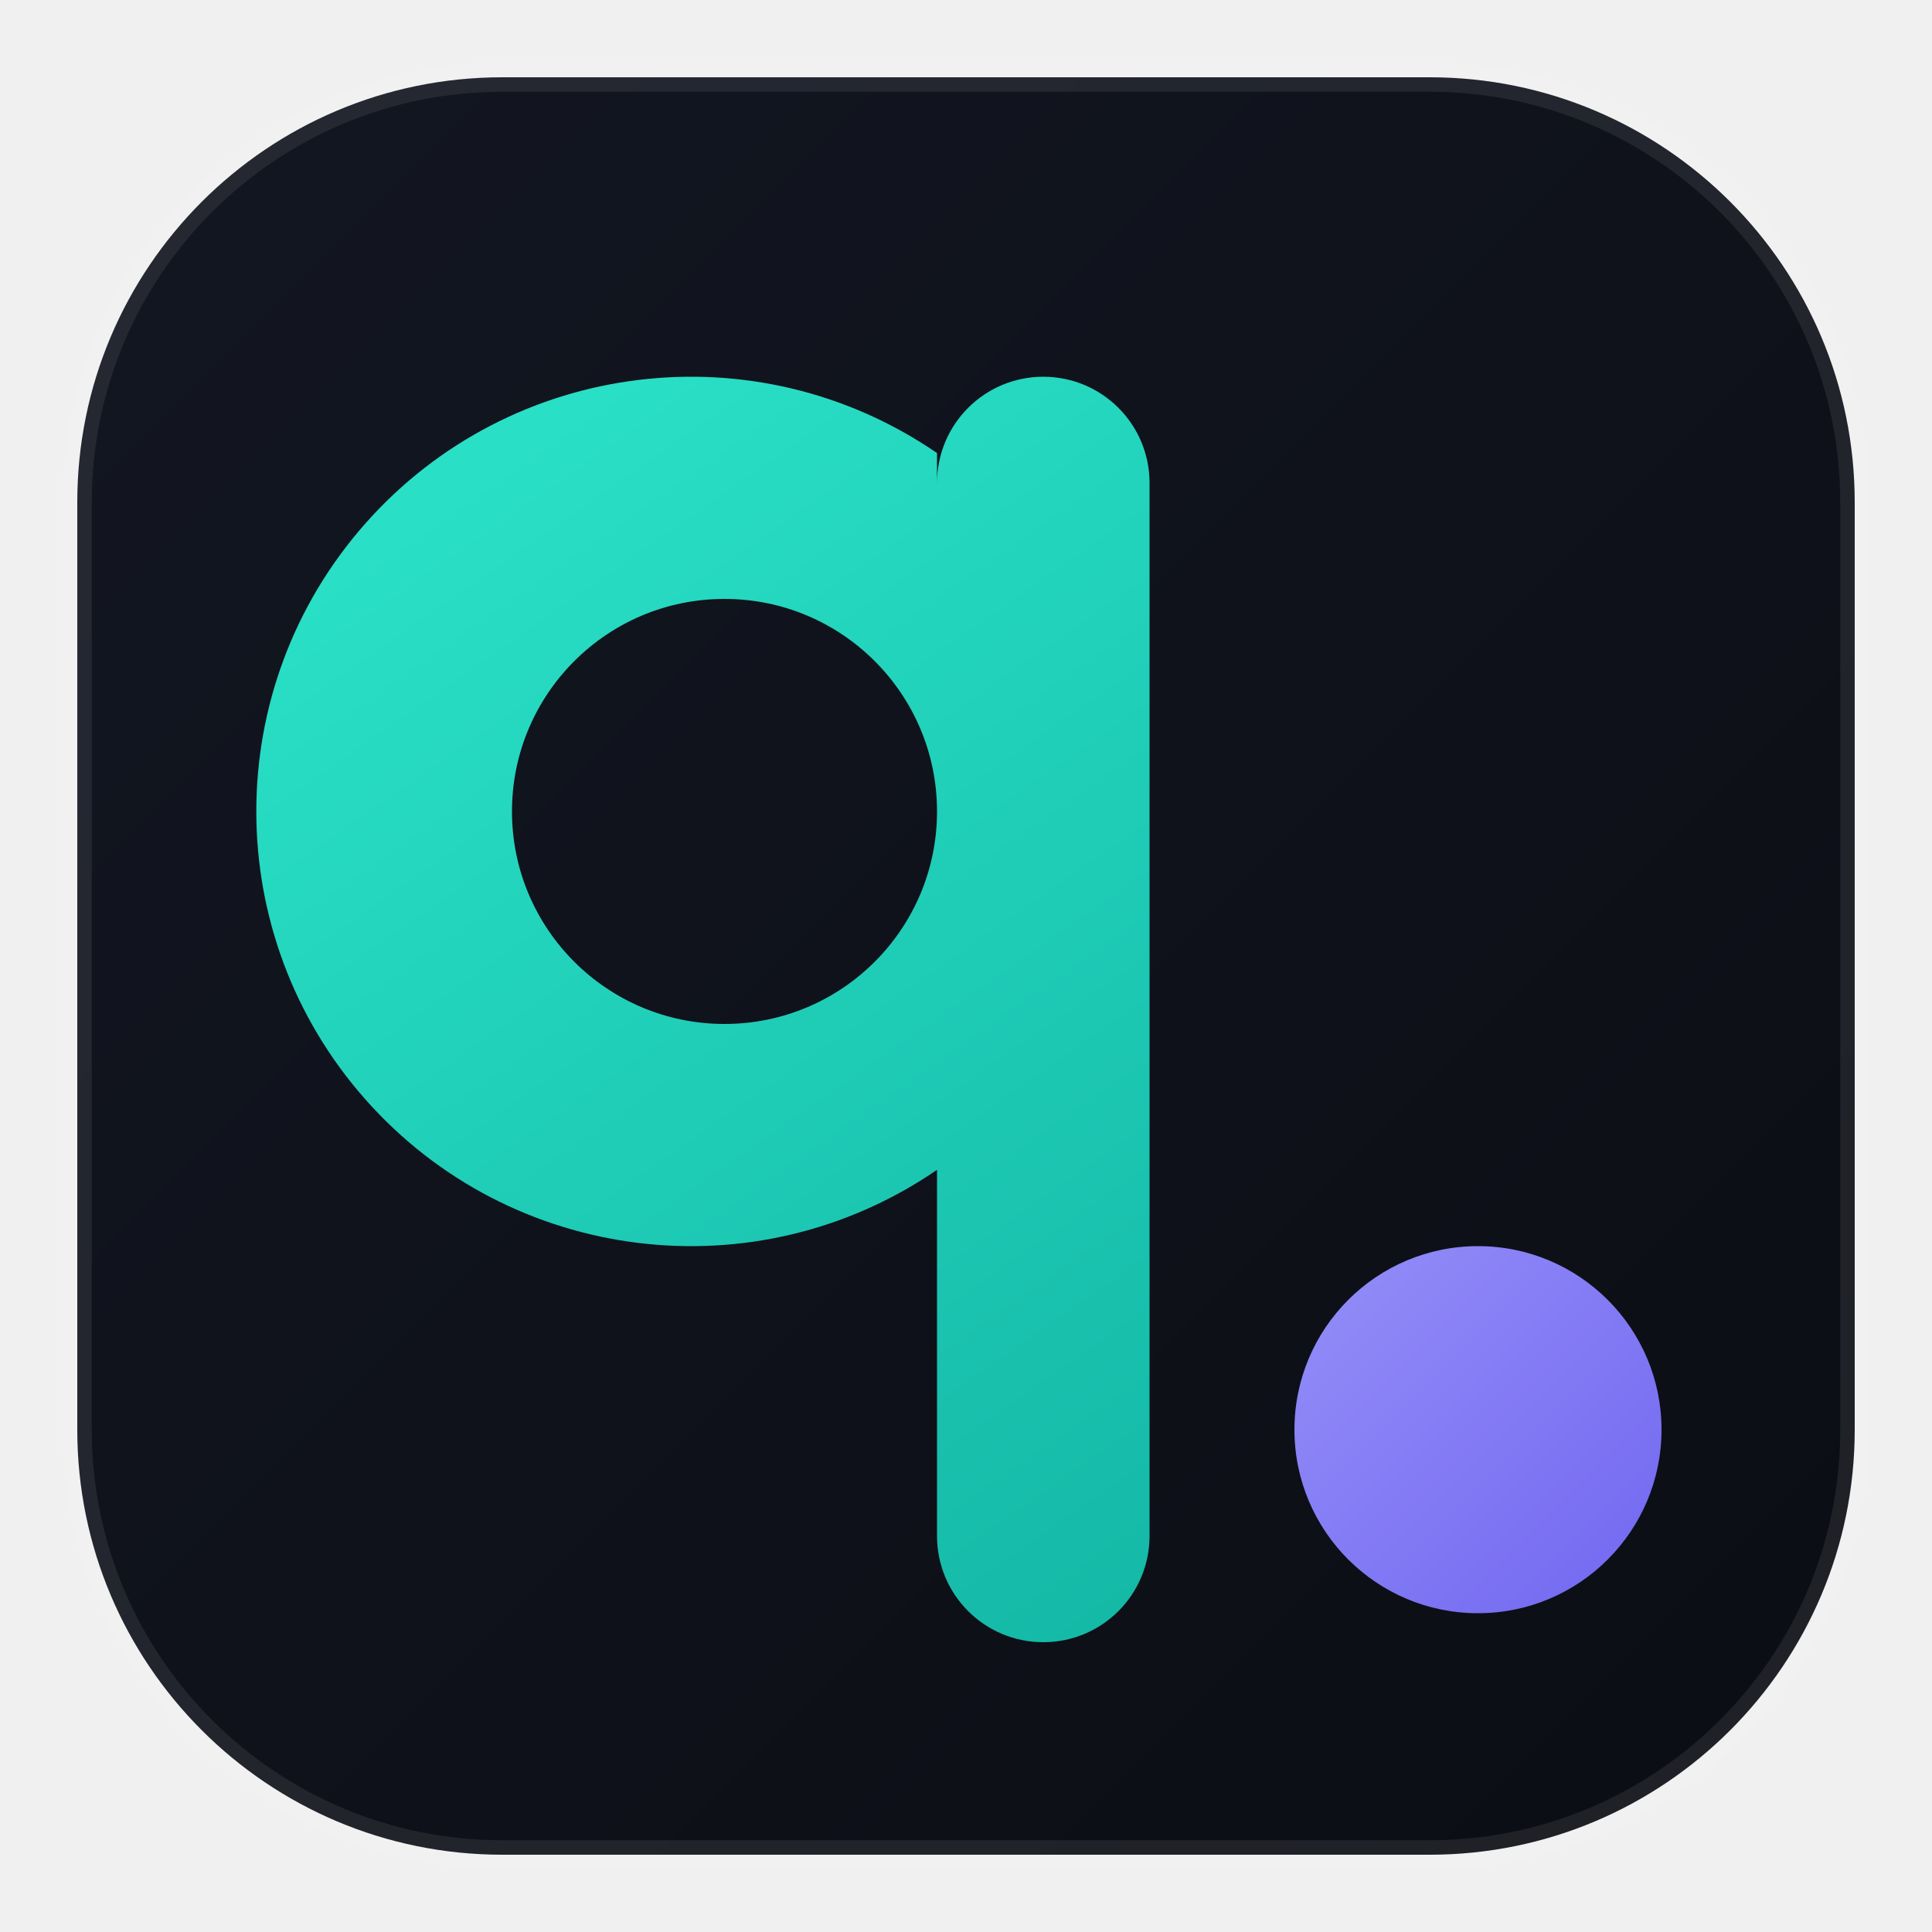
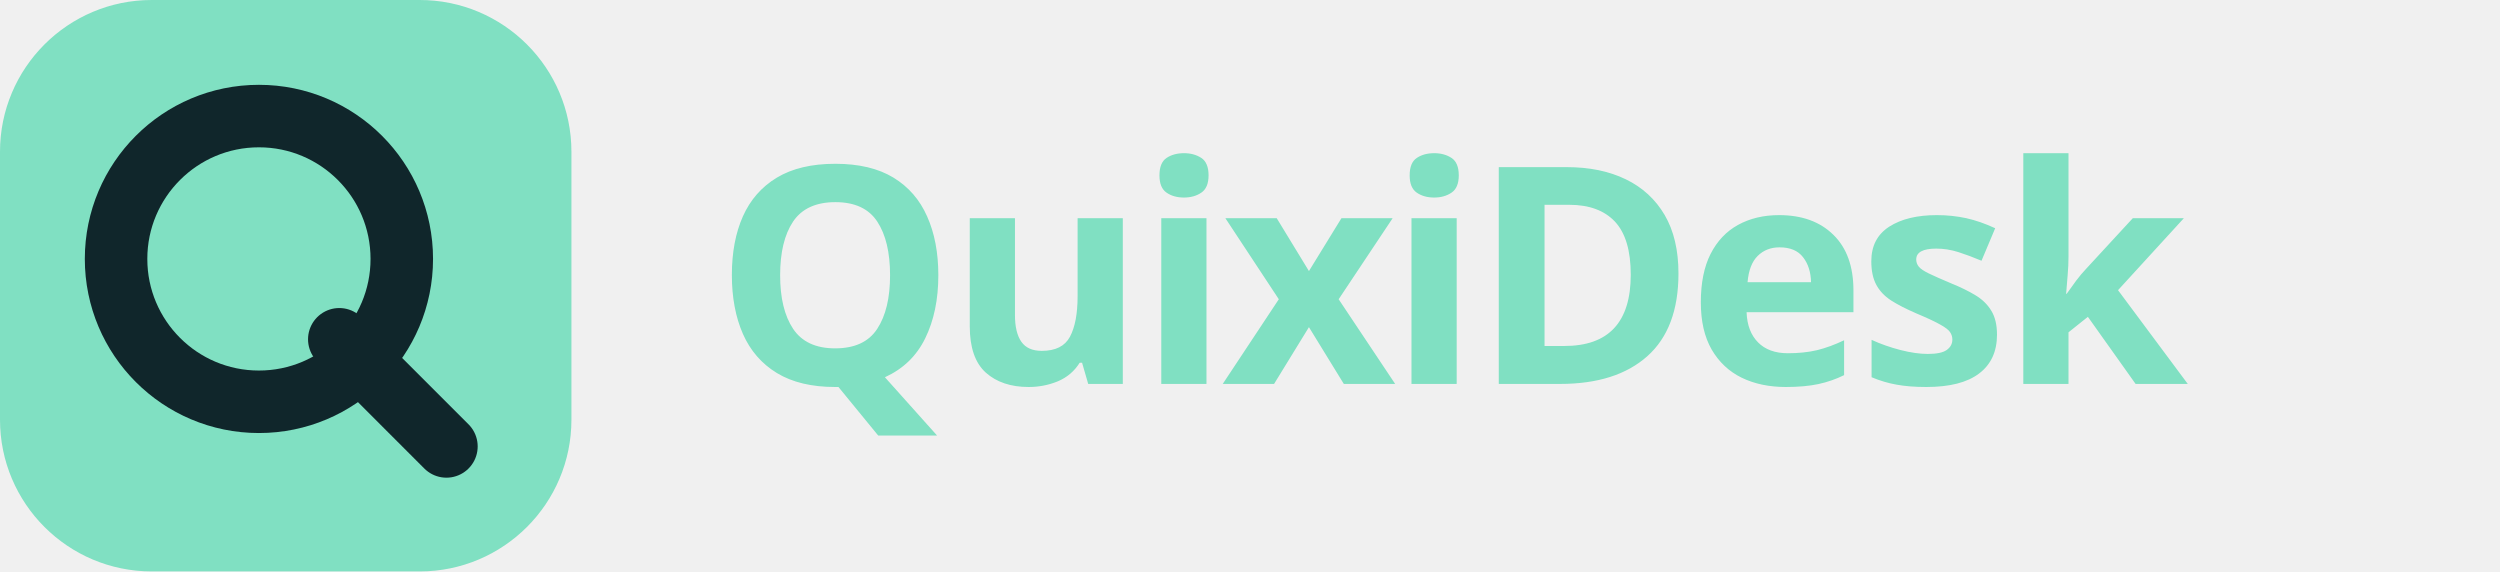
- <svg xmlns="http://www.w3.org/2000/svg" viewBox="0 0 100 100" width="1024" height="1024">
-   <defs>
-     <linearGradient id="bgGrad" x1="0" y1="0" x2="100" y2="100" gradientUnits="userSpaceOnUse">
-       <stop offset="0%" stop-color="#131722" />
-       <stop offset="100%" stop-color="#0B0D13" />
-     </linearGradient>
-     <linearGradient id="qGrad" x1="14" y1="19" x2="60" y2="85" gradientUnits="userSpaceOnUse">
-       <stop offset="0%" stop-color="#2CE5CA" />
-       <stop offset="100%" stop-color="#14B8A6" />
-     </linearGradient>
-     <linearGradient id="dotGrad" x1="68" y1="65" x2="87" y2="84" gradientUnits="userSpaceOnUse">
-       <stop offset="0%" stop-color="#938DF8" />
-       <stop offset="100%" stop-color="#7065F0" />
-     </linearGradient>
-   </defs>
-   <rect x="4" y="4" width="92" height="92" rx="22" fill="url(#bgGrad)" stroke="#ffffff" stroke-opacity="0.08" stroke-width="1.5" />
-   <path fill="url(#qGrad)" fill-rule="evenodd" d="M 48.5 25 C 48.5 21.96 50.96 19.5 54 19.5 C 57.04 19.5 59.5 21.96 59.5 25 L 59.5 79.5 C 59.5 82.54 57.04 85 54 85 C 50.96 85 48.5 82.54 48.5 79.5 L 48.5 60.55 A 22.5 22.5 0 1 1 48.5 23.45 Z M 37.5 31 A 11 11 0 1 0 37.5 53 A 11 11 0 1 0 37.5 31 Z" />
-   <circle cx="76.5" cy="74" r="9.5" fill="url(#dotGrad)" />
+ <svg xmlns="http://www.w3.org/2000/svg" width="280" height="64" viewBox="0 0 280 64">
+   <rect width="64" height="64" rx="17" fill="#80e0c2" />
+   <circle cx="29" cy="29" r="16" fill="none" stroke="#10262b" stroke-width="7" />
+   <path d="m38 38 12 12" fill="none" stroke="#10262b" stroke-width="7" stroke-linecap="round" />
+   <text x="80" y="43" font-family="system-ui,sans-serif" font-weight="650" font-size="34" letter-spacing="-1" fill="#80e0c2">QuixiDesk</text>
</svg>
